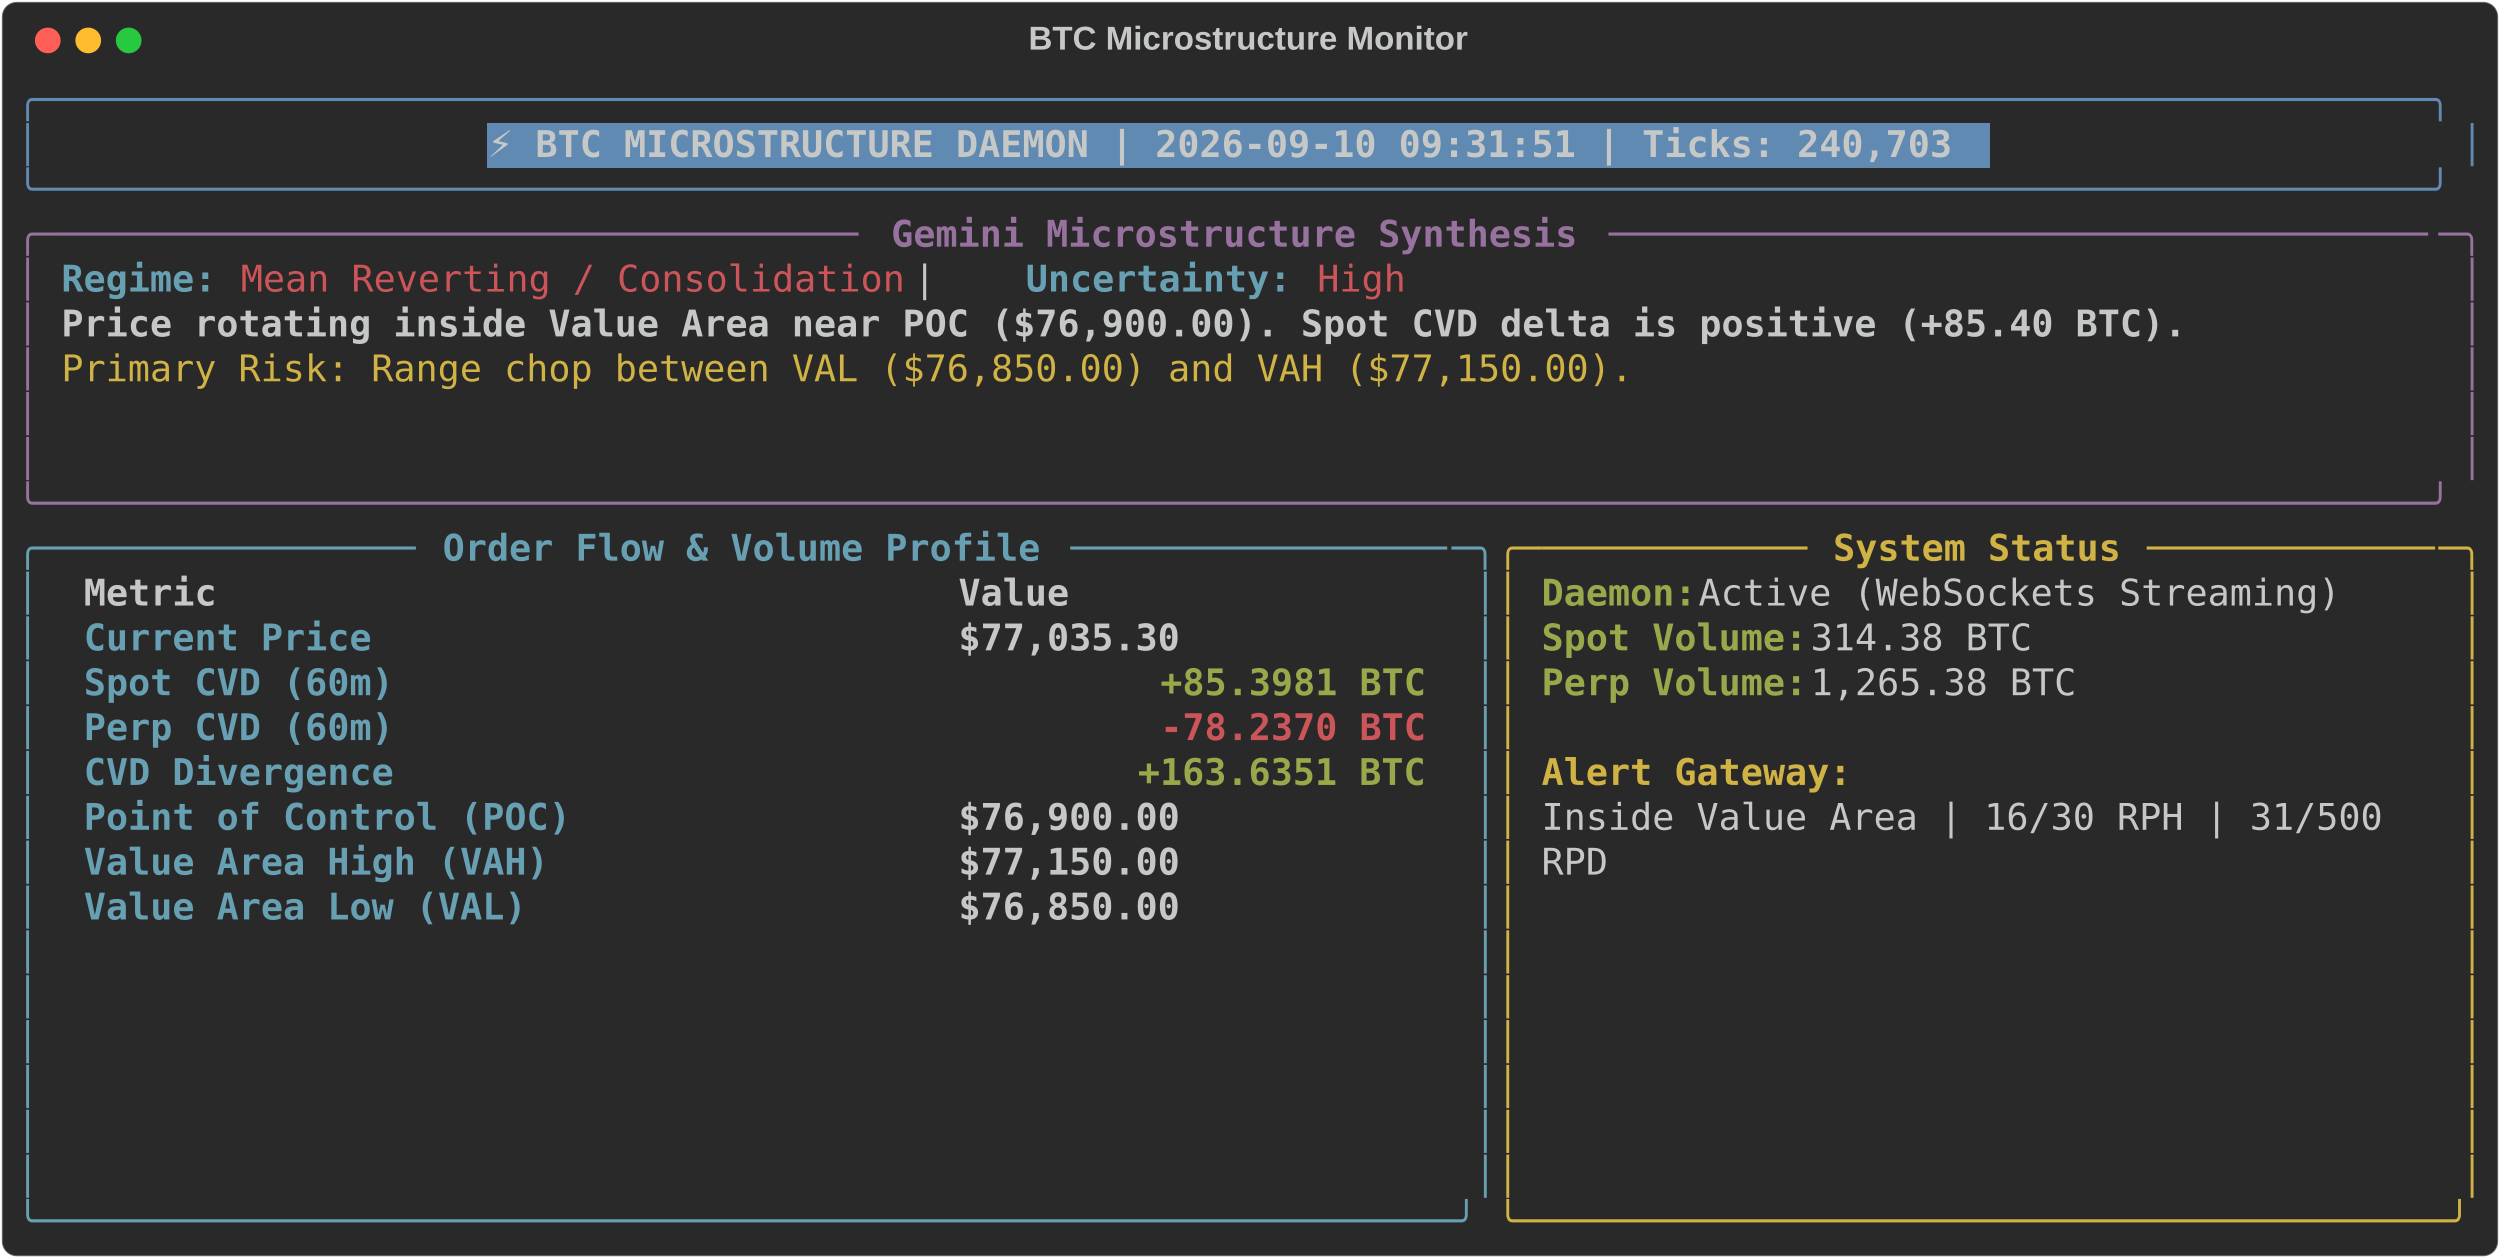
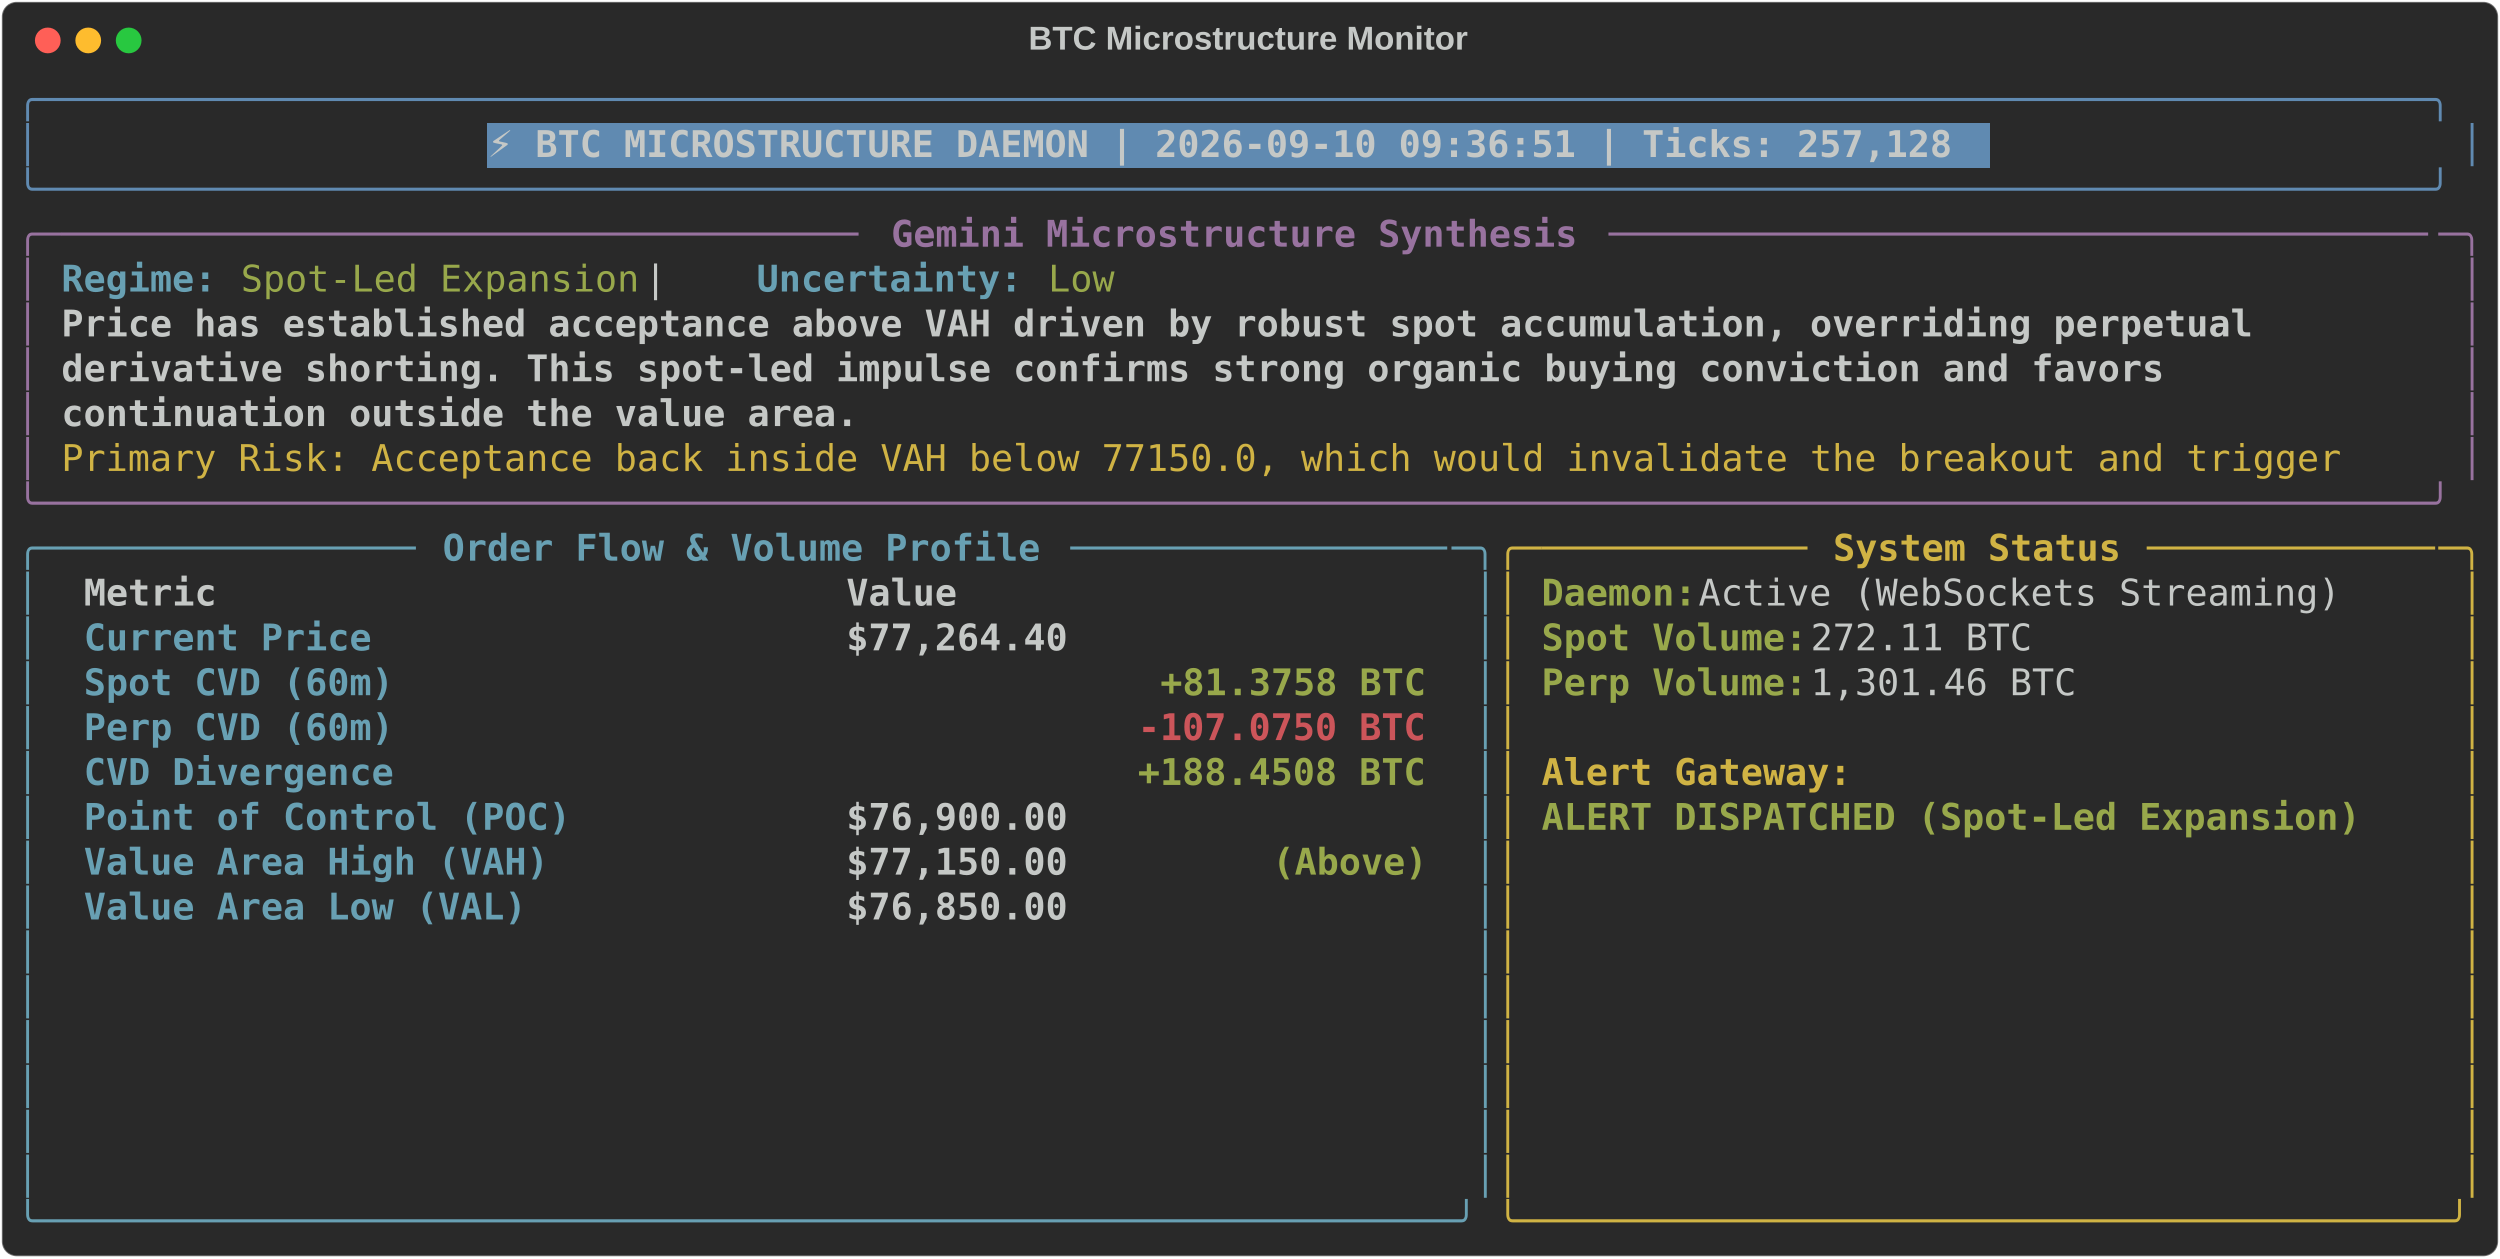
<svg xmlns="http://www.w3.org/2000/svg" class="rich-terminal" viewBox="0 0 1360 684.4">
  <style>

    @font-face {
        font-family: "Fira Code";
        src: local("FiraCode-Regular"),
                url("https://cdnjs.cloudflare.com/ajax/libs/firacode/6.2.0/woff2/FiraCode-Regular.woff2") format("woff2"),
                url("https://cdnjs.cloudflare.com/ajax/libs/firacode/6.2.0/woff/FiraCode-Regular.woff") format("woff");
        font-style: normal;
        font-weight: 400;
    }
    @font-face {
        font-family: "Fira Code";
        src: local("FiraCode-Bold"),
                url("https://cdnjs.cloudflare.com/ajax/libs/firacode/6.2.0/woff2/FiraCode-Bold.woff2") format("woff2"),
                url("https://cdnjs.cloudflare.com/ajax/libs/firacode/6.2.0/woff/FiraCode-Bold.woff") format("woff");
        font-style: bold;
        font-weight: 700;
    }

-     .terminal-2557367332-matrix {
+     .terminal-3812354200-matrix {
        font-family: Fira Code, monospace;
        font-size: 20px;
        line-height: 24.4px;
        font-variant-east-asian: full-width;
    }

-     .terminal-2557367332-title {
+     .terminal-3812354200-title {
        font-size: 18px;
        font-weight: bold;
        font-family: arial;
    }

-     .terminal-2557367332-r1 { fill: #608ab1 }
- .terminal-2557367332-r2 { fill: #c5c8c6 }
- .terminal-2557367332-r3 { fill: #c5c8c6;font-weight: bold }
- .terminal-2557367332-r4 { fill: #98729f }
- .terminal-2557367332-r5 { fill: #98729f;font-weight: bold }
- .terminal-2557367332-r6 { fill: #68a0b3;font-weight: bold }
- .terminal-2557367332-r7 { fill: #cc555a }
- .terminal-2557367332-r8 { fill: #d0b344 }
- .terminal-2557367332-r9 { fill: #68a0b3 }
- .terminal-2557367332-r10 { fill: #d0b344;font-weight: bold }
- .terminal-2557367332-r11 { fill: #98a84b;font-weight: bold }
- .terminal-2557367332-r12 { fill: #cc555a;font-weight: bold }
+     .terminal-3812354200-r1 { fill: #608ab1 }
+ .terminal-3812354200-r2 { fill: #c5c8c6 }
+ .terminal-3812354200-r3 { fill: #c5c8c6;font-weight: bold }
+ .terminal-3812354200-r4 { fill: #98729f }
+ .terminal-3812354200-r5 { fill: #98729f;font-weight: bold }
+ .terminal-3812354200-r6 { fill: #68a0b3;font-weight: bold }
+ .terminal-3812354200-r7 { fill: #98a84b }
+ .terminal-3812354200-r8 { fill: #d0b344 }
+ .terminal-3812354200-r9 { fill: #68a0b3 }
+ .terminal-3812354200-r10 { fill: #d0b344;font-weight: bold }
+ .terminal-3812354200-r11 { fill: #98a84b;font-weight: bold }
+ .terminal-3812354200-r12 { fill: #cc555a;font-weight: bold }
    </style>
  <defs>
-     <clipPath id="terminal-2557367332-clip-terminal">
+     <clipPath id="terminal-3812354200-clip-terminal">
      <rect x="0" y="0" width="1341.0" height="633.4" />
    </clipPath>
-     <clipPath id="terminal-2557367332-line-0">
+     <clipPath id="terminal-3812354200-line-0">
      <rect x="0" y="1.5" width="1342" height="24.65" />
    </clipPath>
-     <clipPath id="terminal-2557367332-line-1">
+     <clipPath id="terminal-3812354200-line-1">
      <rect x="0" y="25.9" width="1342" height="24.65" />
    </clipPath>
-     <clipPath id="terminal-2557367332-line-2">
+     <clipPath id="terminal-3812354200-line-2">
      <rect x="0" y="50.3" width="1342" height="24.65" />
    </clipPath>
-     <clipPath id="terminal-2557367332-line-3">
+     <clipPath id="terminal-3812354200-line-3">
      <rect x="0" y="74.7" width="1342" height="24.65" />
    </clipPath>
-     <clipPath id="terminal-2557367332-line-4">
+     <clipPath id="terminal-3812354200-line-4">
      <rect x="0" y="99.1" width="1342" height="24.65" />
    </clipPath>
-     <clipPath id="terminal-2557367332-line-5">
+     <clipPath id="terminal-3812354200-line-5">
      <rect x="0" y="123.5" width="1342" height="24.65" />
    </clipPath>
-     <clipPath id="terminal-2557367332-line-6">
+     <clipPath id="terminal-3812354200-line-6">
      <rect x="0" y="147.9" width="1342" height="24.65" />
    </clipPath>
-     <clipPath id="terminal-2557367332-line-7">
+     <clipPath id="terminal-3812354200-line-7">
      <rect x="0" y="172.3" width="1342" height="24.65" />
    </clipPath>
-     <clipPath id="terminal-2557367332-line-8">
+     <clipPath id="terminal-3812354200-line-8">
      <rect x="0" y="196.7" width="1342" height="24.65" />
    </clipPath>
-     <clipPath id="terminal-2557367332-line-9">
+     <clipPath id="terminal-3812354200-line-9">
      <rect x="0" y="221.1" width="1342" height="24.65" />
    </clipPath>
-     <clipPath id="terminal-2557367332-line-10">
+     <clipPath id="terminal-3812354200-line-10">
      <rect x="0" y="245.5" width="1342" height="24.65" />
    </clipPath>
-     <clipPath id="terminal-2557367332-line-11">
+     <clipPath id="terminal-3812354200-line-11">
      <rect x="0" y="269.9" width="1342" height="24.65" />
    </clipPath>
-     <clipPath id="terminal-2557367332-line-12">
+     <clipPath id="terminal-3812354200-line-12">
      <rect x="0" y="294.3" width="1342" height="24.65" />
    </clipPath>
-     <clipPath id="terminal-2557367332-line-13">
+     <clipPath id="terminal-3812354200-line-13">
      <rect x="0" y="318.7" width="1342" height="24.65" />
    </clipPath>
-     <clipPath id="terminal-2557367332-line-14">
+     <clipPath id="terminal-3812354200-line-14">
      <rect x="0" y="343.1" width="1342" height="24.65" />
    </clipPath>
-     <clipPath id="terminal-2557367332-line-15">
+     <clipPath id="terminal-3812354200-line-15">
      <rect x="0" y="367.5" width="1342" height="24.65" />
    </clipPath>
-     <clipPath id="terminal-2557367332-line-16">
+     <clipPath id="terminal-3812354200-line-16">
      <rect x="0" y="391.9" width="1342" height="24.65" />
    </clipPath>
-     <clipPath id="terminal-2557367332-line-17">
+     <clipPath id="terminal-3812354200-line-17">
      <rect x="0" y="416.3" width="1342" height="24.65" />
    </clipPath>
-     <clipPath id="terminal-2557367332-line-18">
+     <clipPath id="terminal-3812354200-line-18">
      <rect x="0" y="440.7" width="1342" height="24.65" />
    </clipPath>
-     <clipPath id="terminal-2557367332-line-19">
+     <clipPath id="terminal-3812354200-line-19">
      <rect x="0" y="465.1" width="1342" height="24.65" />
    </clipPath>
-     <clipPath id="terminal-2557367332-line-20">
+     <clipPath id="terminal-3812354200-line-20">
      <rect x="0" y="489.5" width="1342" height="24.65" />
    </clipPath>
-     <clipPath id="terminal-2557367332-line-21">
+     <clipPath id="terminal-3812354200-line-21">
      <rect x="0" y="513.9" width="1342" height="24.65" />
    </clipPath>
-     <clipPath id="terminal-2557367332-line-22">
+     <clipPath id="terminal-3812354200-line-22">
      <rect x="0" y="538.3" width="1342" height="24.65" />
    </clipPath>
-     <clipPath id="terminal-2557367332-line-23">
+     <clipPath id="terminal-3812354200-line-23">
      <rect x="0" y="562.7" width="1342" height="24.65" />
    </clipPath>
-     <clipPath id="terminal-2557367332-line-24">
+     <clipPath id="terminal-3812354200-line-24">
      <rect x="0" y="587.1" width="1342" height="24.65" />
    </clipPath>
  </defs>
  <rect fill="#292929" stroke="rgba(255,255,255,0.35)" stroke-width="1" x="1" y="1" width="1358" height="682.4" rx="8" />
-   <text class="terminal-2557367332-title" fill="#c5c8c6" text-anchor="middle" x="679" y="27">BTC Microstructure Monitor</text>
+   <text class="terminal-3812354200-title" fill="#c5c8c6" text-anchor="middle" x="679" y="27">BTC Microstructure Monitor</text>
  <g transform="translate(26,22)">
    <circle cx="0" cy="0" r="7" fill="#ff5f57" />
    <circle cx="22" cy="0" r="7" fill="#febc2e" />
    <circle cx="44" cy="0" r="7" fill="#28c840" />
  </g>
-   <g transform="translate(9, 41)" clip-path="url(#terminal-2557367332-clip-terminal)">
+   <g transform="translate(9, 41)" clip-path="url(#terminal-3812354200-clip-terminal)">
    <rect fill="#608ab1" x="256.2" y="25.9" width="817.4" height="24.65" shape-rendering="crispEdges" />
-     <g class="terminal-2557367332-matrix">
-       <text class="terminal-2557367332-r1" x="0" y="20" textLength="1342" clip-path="url(#terminal-2557367332-line-0)">╭────────────────────────────────────────────────────────────────────────────────────────────────────────────╮</text>
-       <text class="terminal-2557367332-r2" x="1342" y="20" textLength="12.2" clip-path="url(#terminal-2557367332-line-0)">
- </text>
-       <text class="terminal-2557367332-r1" x="0" y="44.4" textLength="12.2" clip-path="url(#terminal-2557367332-line-1)">│</text>
-       <text class="terminal-2557367332-r3" x="256.2" y="44.4" textLength="805.2" clip-path="url(#terminal-2557367332-line-1)">⚡ BTC MICROSTRUCTURE DAEMON | 2026-09-10 09:31:51 | Ticks: 240,703</text>
-       <text class="terminal-2557367332-r1" x="1329.8" y="44.4" textLength="12.2" clip-path="url(#terminal-2557367332-line-1)">│</text>
-       <text class="terminal-2557367332-r2" x="1342" y="44.4" textLength="12.2" clip-path="url(#terminal-2557367332-line-1)">
- </text>
-       <text class="terminal-2557367332-r1" x="0" y="68.8" textLength="1342" clip-path="url(#terminal-2557367332-line-2)">╰────────────────────────────────────────────────────────────────────────────────────────────────────────────╯</text>
-       <text class="terminal-2557367332-r2" x="1342" y="68.8" textLength="12.2" clip-path="url(#terminal-2557367332-line-2)">
- </text>
-       <text class="terminal-2557367332-r4" x="0" y="93.2" textLength="24.4" clip-path="url(#terminal-2557367332-line-3)">╭─</text>
-       <text class="terminal-2557367332-r4" x="24.4" y="93.2" textLength="439.2" clip-path="url(#terminal-2557367332-line-3)">────────────────────────────────────</text>
-       <text class="terminal-2557367332-r5" x="475.8" y="93.2" textLength="378.2" clip-path="url(#terminal-2557367332-line-3)">Gemini Microstructure Synthesis</text>
-       <text class="terminal-2557367332-r4" x="866.2" y="93.2" textLength="451.4" clip-path="url(#terminal-2557367332-line-3)">─────────────────────────────────────</text>
-       <text class="terminal-2557367332-r4" x="1317.6" y="93.2" textLength="24.4" clip-path="url(#terminal-2557367332-line-3)">─╮</text>
-       <text class="terminal-2557367332-r2" x="1342" y="93.2" textLength="12.2" clip-path="url(#terminal-2557367332-line-3)">
- </text>
-       <text class="terminal-2557367332-r4" x="0" y="117.6" textLength="12.2" clip-path="url(#terminal-2557367332-line-4)">│</text>
-       <text class="terminal-2557367332-r6" x="24.4" y="117.6" textLength="85.4" clip-path="url(#terminal-2557367332-line-4)">Regime:</text>
-       <text class="terminal-2557367332-r7" x="122" y="117.6" textLength="366" clip-path="url(#terminal-2557367332-line-4)">Mean Reverting / Consolidation</text>
-       <text class="terminal-2557367332-r2" x="488" y="117.6" textLength="61" clip-path="url(#terminal-2557367332-line-4)">  |  </text>
-       <text class="terminal-2557367332-r6" x="549" y="117.6" textLength="146.4" clip-path="url(#terminal-2557367332-line-4)">Uncertainty:</text>
-       <text class="terminal-2557367332-r7" x="707.6" y="117.6" textLength="48.8" clip-path="url(#terminal-2557367332-line-4)">High</text>
-       <text class="terminal-2557367332-r4" x="1329.8" y="117.6" textLength="12.2" clip-path="url(#terminal-2557367332-line-4)">│</text>
-       <text class="terminal-2557367332-r2" x="1342" y="117.6" textLength="12.2" clip-path="url(#terminal-2557367332-line-4)">
- </text>
-       <text class="terminal-2557367332-r4" x="0" y="142" textLength="12.2" clip-path="url(#terminal-2557367332-line-5)">│</text>
-       <text class="terminal-2557367332-r3" x="24.4" y="142" textLength="1171.2" clip-path="url(#terminal-2557367332-line-5)">Price rotating inside Value Area near POC ($76,900.00). Spot CVD delta is positive (+85.40 BTC).</text>
-       <text class="terminal-2557367332-r4" x="1329.8" y="142" textLength="12.2" clip-path="url(#terminal-2557367332-line-5)">│</text>
-       <text class="terminal-2557367332-r2" x="1342" y="142" textLength="12.2" clip-path="url(#terminal-2557367332-line-5)">
- </text>
-       <text class="terminal-2557367332-r4" x="0" y="166.4" textLength="12.2" clip-path="url(#terminal-2557367332-line-6)">│</text>
-       <text class="terminal-2557367332-r8" x="24.4" y="166.4" textLength="866.2" clip-path="url(#terminal-2557367332-line-6)">Primary Risk: Range chop between VAL ($76,850.00) and VAH ($77,150.00).</text>
-       <text class="terminal-2557367332-r4" x="1329.8" y="166.4" textLength="12.2" clip-path="url(#terminal-2557367332-line-6)">│</text>
-       <text class="terminal-2557367332-r2" x="1342" y="166.4" textLength="12.2" clip-path="url(#terminal-2557367332-line-6)">
- </text>
-       <text class="terminal-2557367332-r4" x="0" y="190.8" textLength="12.2" clip-path="url(#terminal-2557367332-line-7)">│</text>
-       <text class="terminal-2557367332-r4" x="1329.8" y="190.8" textLength="12.2" clip-path="url(#terminal-2557367332-line-7)">│</text>
-       <text class="terminal-2557367332-r2" x="1342" y="190.8" textLength="12.2" clip-path="url(#terminal-2557367332-line-7)">
- </text>
-       <text class="terminal-2557367332-r4" x="0" y="215.2" textLength="12.2" clip-path="url(#terminal-2557367332-line-8)">│</text>
-       <text class="terminal-2557367332-r4" x="1329.8" y="215.2" textLength="12.2" clip-path="url(#terminal-2557367332-line-8)">│</text>
-       <text class="terminal-2557367332-r2" x="1342" y="215.2" textLength="12.2" clip-path="url(#terminal-2557367332-line-8)">
- </text>
-       <text class="terminal-2557367332-r4" x="0" y="239.6" textLength="1342" clip-path="url(#terminal-2557367332-line-9)">╰────────────────────────────────────────────────────────────────────────────────────────────────────────────╯</text>
-       <text class="terminal-2557367332-r2" x="1342" y="239.6" textLength="12.2" clip-path="url(#terminal-2557367332-line-9)">
- </text>
-       <text class="terminal-2557367332-r9" x="0" y="264" textLength="24.4" clip-path="url(#terminal-2557367332-line-10)">╭─</text>
-       <text class="terminal-2557367332-r9" x="24.4" y="264" textLength="195.2" clip-path="url(#terminal-2557367332-line-10)">────────────────</text>
-       <text class="terminal-2557367332-r6" x="231.8" y="264" textLength="329.4" clip-path="url(#terminal-2557367332-line-10)">Order Flow &amp; Volume Profile</text>
-       <text class="terminal-2557367332-r9" x="573.4" y="264" textLength="207.4" clip-path="url(#terminal-2557367332-line-10)">─────────────────</text>
-       <text class="terminal-2557367332-r9" x="780.8" y="264" textLength="24.4" clip-path="url(#terminal-2557367332-line-10)">─╮</text>
-       <text class="terminal-2557367332-r8" x="805.2" y="264" textLength="24.4" clip-path="url(#terminal-2557367332-line-10)">╭─</text>
-       <text class="terminal-2557367332-r8" x="829.6" y="264" textLength="146.4" clip-path="url(#terminal-2557367332-line-10)">────────────</text>
-       <text class="terminal-2557367332-r10" x="988.2" y="264" textLength="158.6" clip-path="url(#terminal-2557367332-line-10)">System Status</text>
-       <text class="terminal-2557367332-r8" x="1159" y="264" textLength="158.6" clip-path="url(#terminal-2557367332-line-10)">─────────────</text>
-       <text class="terminal-2557367332-r8" x="1317.6" y="264" textLength="24.4" clip-path="url(#terminal-2557367332-line-10)">─╮</text>
-       <text class="terminal-2557367332-r2" x="1342" y="264" textLength="12.2" clip-path="url(#terminal-2557367332-line-10)">
- </text>
-       <text class="terminal-2557367332-r9" x="0" y="288.4" textLength="12.2" clip-path="url(#terminal-2557367332-line-11)">│</text>
-       <text class="terminal-2557367332-r3" x="36.6" y="288.4" textLength="451.4" clip-path="url(#terminal-2557367332-line-11)">Metric                               </text>
-       <text class="terminal-2557367332-r3" x="512.4" y="288.4" textLength="256.2" clip-path="url(#terminal-2557367332-line-11)">                Value</text>
-       <text class="terminal-2557367332-r9" x="793" y="288.4" textLength="12.2" clip-path="url(#terminal-2557367332-line-11)">│</text>
-       <text class="terminal-2557367332-r8" x="805.2" y="288.4" textLength="12.2" clip-path="url(#terminal-2557367332-line-11)">│</text>
-       <text class="terminal-2557367332-r11" x="829.6" y="288.4" textLength="85.4" clip-path="url(#terminal-2557367332-line-11)">Daemon:</text>
-       <text class="terminal-2557367332-r2" x="915" y="288.4" textLength="366" clip-path="url(#terminal-2557367332-line-11)"> Active (WebSockets Streaming)</text>
-       <text class="terminal-2557367332-r8" x="1329.8" y="288.4" textLength="12.2" clip-path="url(#terminal-2557367332-line-11)">│</text>
-       <text class="terminal-2557367332-r2" x="1342" y="288.4" textLength="12.2" clip-path="url(#terminal-2557367332-line-11)">
- </text>
-       <text class="terminal-2557367332-r9" x="0" y="312.8" textLength="12.2" clip-path="url(#terminal-2557367332-line-12)">│</text>
-       <text class="terminal-2557367332-r6" x="36.6" y="312.8" textLength="451.4" clip-path="url(#terminal-2557367332-line-12)">Current Price                        </text>
-       <text class="terminal-2557367332-r3" x="512.4" y="312.8" textLength="256.2" clip-path="url(#terminal-2557367332-line-12)">           $77,035.30</text>
-       <text class="terminal-2557367332-r9" x="793" y="312.8" textLength="12.2" clip-path="url(#terminal-2557367332-line-12)">│</text>
-       <text class="terminal-2557367332-r8" x="805.2" y="312.8" textLength="12.2" clip-path="url(#terminal-2557367332-line-12)">│</text>
-       <text class="terminal-2557367332-r11" x="829.6" y="312.8" textLength="146.4" clip-path="url(#terminal-2557367332-line-12)">Spot Volume:</text>
-       <text class="terminal-2557367332-r2" x="976" y="312.8" textLength="134.2" clip-path="url(#terminal-2557367332-line-12)"> 314.38 BTC</text>
-       <text class="terminal-2557367332-r8" x="1329.8" y="312.8" textLength="12.2" clip-path="url(#terminal-2557367332-line-12)">│</text>
-       <text class="terminal-2557367332-r2" x="1342" y="312.8" textLength="12.2" clip-path="url(#terminal-2557367332-line-12)">
- </text>
-       <text class="terminal-2557367332-r9" x="0" y="337.2" textLength="12.2" clip-path="url(#terminal-2557367332-line-13)">│</text>
-       <text class="terminal-2557367332-r6" x="36.6" y="337.2" textLength="451.4" clip-path="url(#terminal-2557367332-line-13)">Spot CVD (60m)                       </text>
-       <text class="terminal-2557367332-r11" x="622.2" y="337.2" textLength="146.4" clip-path="url(#terminal-2557367332-line-13)">+85.3981 BTC</text>
-       <text class="terminal-2557367332-r9" x="793" y="337.2" textLength="12.2" clip-path="url(#terminal-2557367332-line-13)">│</text>
-       <text class="terminal-2557367332-r8" x="805.2" y="337.2" textLength="12.2" clip-path="url(#terminal-2557367332-line-13)">│</text>
-       <text class="terminal-2557367332-r11" x="829.6" y="337.2" textLength="146.4" clip-path="url(#terminal-2557367332-line-13)">Perp Volume:</text>
-       <text class="terminal-2557367332-r2" x="976" y="337.2" textLength="158.6" clip-path="url(#terminal-2557367332-line-13)"> 1,265.38 BTC</text>
-       <text class="terminal-2557367332-r8" x="1329.8" y="337.2" textLength="12.2" clip-path="url(#terminal-2557367332-line-13)">│</text>
-       <text class="terminal-2557367332-r2" x="1342" y="337.2" textLength="12.2" clip-path="url(#terminal-2557367332-line-13)">
- </text>
-       <text class="terminal-2557367332-r9" x="0" y="361.6" textLength="12.2" clip-path="url(#terminal-2557367332-line-14)">│</text>
-       <text class="terminal-2557367332-r6" x="36.6" y="361.6" textLength="451.4" clip-path="url(#terminal-2557367332-line-14)">Perp CVD (60m)                       </text>
-       <text class="terminal-2557367332-r12" x="622.2" y="361.6" textLength="146.4" clip-path="url(#terminal-2557367332-line-14)">-78.2370 BTC</text>
-       <text class="terminal-2557367332-r9" x="793" y="361.6" textLength="12.2" clip-path="url(#terminal-2557367332-line-14)">│</text>
-       <text class="terminal-2557367332-r8" x="805.2" y="361.6" textLength="12.2" clip-path="url(#terminal-2557367332-line-14)">│</text>
-       <text class="terminal-2557367332-r8" x="1329.8" y="361.6" textLength="12.2" clip-path="url(#terminal-2557367332-line-14)">│</text>
-       <text class="terminal-2557367332-r2" x="1342" y="361.6" textLength="12.2" clip-path="url(#terminal-2557367332-line-14)">
- </text>
-       <text class="terminal-2557367332-r9" x="0" y="386" textLength="12.2" clip-path="url(#terminal-2557367332-line-15)">│</text>
-       <text class="terminal-2557367332-r6" x="36.6" y="386" textLength="451.4" clip-path="url(#terminal-2557367332-line-15)">CVD Divergence                       </text>
-       <text class="terminal-2557367332-r11" x="610" y="386" textLength="158.6" clip-path="url(#terminal-2557367332-line-15)">+163.6351 BTC</text>
-       <text class="terminal-2557367332-r9" x="793" y="386" textLength="12.2" clip-path="url(#terminal-2557367332-line-15)">│</text>
-       <text class="terminal-2557367332-r8" x="805.2" y="386" textLength="12.2" clip-path="url(#terminal-2557367332-line-15)">│</text>
-       <text class="terminal-2557367332-r10" x="829.6" y="386" textLength="170.8" clip-path="url(#terminal-2557367332-line-15)">Alert Gateway:</text>
-       <text class="terminal-2557367332-r8" x="1329.8" y="386" textLength="12.2" clip-path="url(#terminal-2557367332-line-15)">│</text>
-       <text class="terminal-2557367332-r2" x="1342" y="386" textLength="12.2" clip-path="url(#terminal-2557367332-line-15)">
- </text>
-       <text class="terminal-2557367332-r9" x="0" y="410.4" textLength="12.2" clip-path="url(#terminal-2557367332-line-16)">│</text>
-       <text class="terminal-2557367332-r6" x="36.6" y="410.4" textLength="451.4" clip-path="url(#terminal-2557367332-line-16)">Point of Control (POC)               </text>
-       <text class="terminal-2557367332-r3" x="512.4" y="410.4" textLength="256.2" clip-path="url(#terminal-2557367332-line-16)">           $76,900.00</text>
-       <text class="terminal-2557367332-r9" x="793" y="410.4" textLength="12.2" clip-path="url(#terminal-2557367332-line-16)">│</text>
-       <text class="terminal-2557367332-r8" x="805.2" y="410.4" textLength="12.2" clip-path="url(#terminal-2557367332-line-16)">│</text>
-       <text class="terminal-2557367332-r2" x="829.6" y="410.4" textLength="475.8" clip-path="url(#terminal-2557367332-line-16)">Inside Value Area | 16/30 RPH | 31/500 </text>
-       <text class="terminal-2557367332-r8" x="1329.8" y="410.4" textLength="12.2" clip-path="url(#terminal-2557367332-line-16)">│</text>
-       <text class="terminal-2557367332-r2" x="1342" y="410.4" textLength="12.2" clip-path="url(#terminal-2557367332-line-16)">
- </text>
-       <text class="terminal-2557367332-r9" x="0" y="434.8" textLength="12.2" clip-path="url(#terminal-2557367332-line-17)">│</text>
-       <text class="terminal-2557367332-r6" x="36.6" y="434.8" textLength="451.4" clip-path="url(#terminal-2557367332-line-17)">Value Area High (VAH)                </text>
-       <text class="terminal-2557367332-r3" x="512.4" y="434.8" textLength="256.2" clip-path="url(#terminal-2557367332-line-17)">           $77,150.00</text>
-       <text class="terminal-2557367332-r9" x="793" y="434.8" textLength="12.2" clip-path="url(#terminal-2557367332-line-17)">│</text>
-       <text class="terminal-2557367332-r8" x="805.2" y="434.8" textLength="12.2" clip-path="url(#terminal-2557367332-line-17)">│</text>
-       <text class="terminal-2557367332-r2" x="829.6" y="434.8" textLength="36.6" clip-path="url(#terminal-2557367332-line-17)">RPD</text>
-       <text class="terminal-2557367332-r8" x="1329.8" y="434.8" textLength="12.2" clip-path="url(#terminal-2557367332-line-17)">│</text>
-       <text class="terminal-2557367332-r2" x="1342" y="434.8" textLength="12.2" clip-path="url(#terminal-2557367332-line-17)">
- </text>
-       <text class="terminal-2557367332-r9" x="0" y="459.2" textLength="12.2" clip-path="url(#terminal-2557367332-line-18)">│</text>
-       <text class="terminal-2557367332-r6" x="36.6" y="459.2" textLength="451.4" clip-path="url(#terminal-2557367332-line-18)">Value Area Low (VAL)                 </text>
-       <text class="terminal-2557367332-r3" x="512.4" y="459.2" textLength="256.2" clip-path="url(#terminal-2557367332-line-18)">           $76,850.00</text>
-       <text class="terminal-2557367332-r9" x="793" y="459.2" textLength="12.2" clip-path="url(#terminal-2557367332-line-18)">│</text>
-       <text class="terminal-2557367332-r8" x="805.2" y="459.2" textLength="12.2" clip-path="url(#terminal-2557367332-line-18)">│</text>
-       <text class="terminal-2557367332-r8" x="1329.8" y="459.2" textLength="12.2" clip-path="url(#terminal-2557367332-line-18)">│</text>
-       <text class="terminal-2557367332-r2" x="1342" y="459.2" textLength="12.2" clip-path="url(#terminal-2557367332-line-18)">
- </text>
-       <text class="terminal-2557367332-r9" x="0" y="483.6" textLength="12.2" clip-path="url(#terminal-2557367332-line-19)">│</text>
-       <text class="terminal-2557367332-r9" x="793" y="483.6" textLength="12.2" clip-path="url(#terminal-2557367332-line-19)">│</text>
-       <text class="terminal-2557367332-r8" x="805.2" y="483.6" textLength="12.2" clip-path="url(#terminal-2557367332-line-19)">│</text>
-       <text class="terminal-2557367332-r8" x="1329.8" y="483.6" textLength="12.2" clip-path="url(#terminal-2557367332-line-19)">│</text>
-       <text class="terminal-2557367332-r2" x="1342" y="483.6" textLength="12.2" clip-path="url(#terminal-2557367332-line-19)">
- </text>
-       <text class="terminal-2557367332-r9" x="0" y="508" textLength="12.2" clip-path="url(#terminal-2557367332-line-20)">│</text>
-       <text class="terminal-2557367332-r9" x="793" y="508" textLength="12.2" clip-path="url(#terminal-2557367332-line-20)">│</text>
-       <text class="terminal-2557367332-r8" x="805.2" y="508" textLength="12.2" clip-path="url(#terminal-2557367332-line-20)">│</text>
-       <text class="terminal-2557367332-r8" x="1329.8" y="508" textLength="12.2" clip-path="url(#terminal-2557367332-line-20)">│</text>
-       <text class="terminal-2557367332-r2" x="1342" y="508" textLength="12.2" clip-path="url(#terminal-2557367332-line-20)">
- </text>
-       <text class="terminal-2557367332-r9" x="0" y="532.4" textLength="12.2" clip-path="url(#terminal-2557367332-line-21)">│</text>
-       <text class="terminal-2557367332-r9" x="793" y="532.4" textLength="12.2" clip-path="url(#terminal-2557367332-line-21)">│</text>
-       <text class="terminal-2557367332-r8" x="805.2" y="532.4" textLength="12.2" clip-path="url(#terminal-2557367332-line-21)">│</text>
-       <text class="terminal-2557367332-r8" x="1329.8" y="532.4" textLength="12.2" clip-path="url(#terminal-2557367332-line-21)">│</text>
-       <text class="terminal-2557367332-r2" x="1342" y="532.4" textLength="12.2" clip-path="url(#terminal-2557367332-line-21)">
- </text>
-       <text class="terminal-2557367332-r9" x="0" y="556.8" textLength="12.2" clip-path="url(#terminal-2557367332-line-22)">│</text>
-       <text class="terminal-2557367332-r9" x="793" y="556.8" textLength="12.2" clip-path="url(#terminal-2557367332-line-22)">│</text>
-       <text class="terminal-2557367332-r8" x="805.2" y="556.8" textLength="12.2" clip-path="url(#terminal-2557367332-line-22)">│</text>
-       <text class="terminal-2557367332-r8" x="1329.8" y="556.8" textLength="12.2" clip-path="url(#terminal-2557367332-line-22)">│</text>
-       <text class="terminal-2557367332-r2" x="1342" y="556.8" textLength="12.2" clip-path="url(#terminal-2557367332-line-22)">
- </text>
-       <text class="terminal-2557367332-r9" x="0" y="581.2" textLength="12.2" clip-path="url(#terminal-2557367332-line-23)">│</text>
-       <text class="terminal-2557367332-r9" x="793" y="581.2" textLength="12.2" clip-path="url(#terminal-2557367332-line-23)">│</text>
-       <text class="terminal-2557367332-r8" x="805.2" y="581.2" textLength="12.2" clip-path="url(#terminal-2557367332-line-23)">│</text>
-       <text class="terminal-2557367332-r8" x="1329.8" y="581.2" textLength="12.2" clip-path="url(#terminal-2557367332-line-23)">│</text>
-       <text class="terminal-2557367332-r2" x="1342" y="581.2" textLength="12.2" clip-path="url(#terminal-2557367332-line-23)">
- </text>
-       <text class="terminal-2557367332-r9" x="0" y="605.6" textLength="12.2" clip-path="url(#terminal-2557367332-line-24)">│</text>
-       <text class="terminal-2557367332-r9" x="793" y="605.6" textLength="12.2" clip-path="url(#terminal-2557367332-line-24)">│</text>
-       <text class="terminal-2557367332-r8" x="805.2" y="605.6" textLength="12.2" clip-path="url(#terminal-2557367332-line-24)">│</text>
-       <text class="terminal-2557367332-r8" x="1329.8" y="605.6" textLength="12.2" clip-path="url(#terminal-2557367332-line-24)">│</text>
-       <text class="terminal-2557367332-r2" x="1342" y="605.6" textLength="12.2" clip-path="url(#terminal-2557367332-line-24)">
- </text>
-       <text class="terminal-2557367332-r9" x="0" y="630" textLength="805.2" clip-path="url(#terminal-2557367332-line-25)">╰────────────────────────────────────────────────────────────────╯</text>
-       <text class="terminal-2557367332-r8" x="805.2" y="630" textLength="536.8" clip-path="url(#terminal-2557367332-line-25)">╰──────────────────────────────────────────╯</text>
-       <text class="terminal-2557367332-r2" x="1342" y="630" textLength="12.2" clip-path="url(#terminal-2557367332-line-25)">
+     <g class="terminal-3812354200-matrix">
+       <text class="terminal-3812354200-r1" x="0" y="20" textLength="1342" clip-path="url(#terminal-3812354200-line-0)">╭────────────────────────────────────────────────────────────────────────────────────────────────────────────╮</text>
+       <text class="terminal-3812354200-r2" x="1342" y="20" textLength="12.2" clip-path="url(#terminal-3812354200-line-0)">
+ </text>
+       <text class="terminal-3812354200-r1" x="0" y="44.4" textLength="12.2" clip-path="url(#terminal-3812354200-line-1)">│</text>
+       <text class="terminal-3812354200-r3" x="256.2" y="44.4" textLength="805.2" clip-path="url(#terminal-3812354200-line-1)">⚡ BTC MICROSTRUCTURE DAEMON | 2026-09-10 09:36:51 | Ticks: 257,128</text>
+       <text class="terminal-3812354200-r1" x="1329.8" y="44.4" textLength="12.2" clip-path="url(#terminal-3812354200-line-1)">│</text>
+       <text class="terminal-3812354200-r2" x="1342" y="44.4" textLength="12.2" clip-path="url(#terminal-3812354200-line-1)">
+ </text>
+       <text class="terminal-3812354200-r1" x="0" y="68.8" textLength="1342" clip-path="url(#terminal-3812354200-line-2)">╰────────────────────────────────────────────────────────────────────────────────────────────────────────────╯</text>
+       <text class="terminal-3812354200-r2" x="1342" y="68.8" textLength="12.2" clip-path="url(#terminal-3812354200-line-2)">
+ </text>
+       <text class="terminal-3812354200-r4" x="0" y="93.2" textLength="24.4" clip-path="url(#terminal-3812354200-line-3)">╭─</text>
+       <text class="terminal-3812354200-r4" x="24.4" y="93.2" textLength="439.2" clip-path="url(#terminal-3812354200-line-3)">────────────────────────────────────</text>
+       <text class="terminal-3812354200-r5" x="475.8" y="93.2" textLength="378.2" clip-path="url(#terminal-3812354200-line-3)">Gemini Microstructure Synthesis</text>
+       <text class="terminal-3812354200-r4" x="866.2" y="93.2" textLength="451.4" clip-path="url(#terminal-3812354200-line-3)">─────────────────────────────────────</text>
+       <text class="terminal-3812354200-r4" x="1317.6" y="93.2" textLength="24.4" clip-path="url(#terminal-3812354200-line-3)">─╮</text>
+       <text class="terminal-3812354200-r2" x="1342" y="93.2" textLength="12.2" clip-path="url(#terminal-3812354200-line-3)">
+ </text>
+       <text class="terminal-3812354200-r4" x="0" y="117.6" textLength="12.2" clip-path="url(#terminal-3812354200-line-4)">│</text>
+       <text class="terminal-3812354200-r6" x="24.4" y="117.6" textLength="85.4" clip-path="url(#terminal-3812354200-line-4)">Regime:</text>
+       <text class="terminal-3812354200-r7" x="122" y="117.6" textLength="219.6" clip-path="url(#terminal-3812354200-line-4)">Spot-Led Expansion</text>
+       <text class="terminal-3812354200-r2" x="341.6" y="117.6" textLength="61" clip-path="url(#terminal-3812354200-line-4)">  |  </text>
+       <text class="terminal-3812354200-r6" x="402.6" y="117.6" textLength="146.4" clip-path="url(#terminal-3812354200-line-4)">Uncertainty:</text>
+       <text class="terminal-3812354200-r7" x="561.2" y="117.6" textLength="36.6" clip-path="url(#terminal-3812354200-line-4)">Low</text>
+       <text class="terminal-3812354200-r4" x="1329.8" y="117.6" textLength="12.2" clip-path="url(#terminal-3812354200-line-4)">│</text>
+       <text class="terminal-3812354200-r2" x="1342" y="117.6" textLength="12.2" clip-path="url(#terminal-3812354200-line-4)">
+ </text>
+       <text class="terminal-3812354200-r4" x="0" y="142" textLength="12.2" clip-path="url(#terminal-3812354200-line-5)">│</text>
+       <text class="terminal-3812354200-r3" x="24.4" y="142" textLength="1220" clip-path="url(#terminal-3812354200-line-5)">Price has established acceptance above VAH driven by robust spot accumulation, overriding perpetual </text>
+       <text class="terminal-3812354200-r4" x="1329.8" y="142" textLength="12.2" clip-path="url(#terminal-3812354200-line-5)">│</text>
+       <text class="terminal-3812354200-r2" x="1342" y="142" textLength="12.2" clip-path="url(#terminal-3812354200-line-5)">
+ </text>
+       <text class="terminal-3812354200-r4" x="0" y="166.4" textLength="12.2" clip-path="url(#terminal-3812354200-line-6)">│</text>
+       <text class="terminal-3812354200-r3" x="24.4" y="166.4" textLength="1171.2" clip-path="url(#terminal-3812354200-line-6)">derivative shorting. This spot-led impulse confirms strong organic buying conviction and favors </text>
+       <text class="terminal-3812354200-r4" x="1329.8" y="166.4" textLength="12.2" clip-path="url(#terminal-3812354200-line-6)">│</text>
+       <text class="terminal-3812354200-r2" x="1342" y="166.4" textLength="12.2" clip-path="url(#terminal-3812354200-line-6)">
+ </text>
+       <text class="terminal-3812354200-r4" x="0" y="190.8" textLength="12.2" clip-path="url(#terminal-3812354200-line-7)">│</text>
+       <text class="terminal-3812354200-r3" x="24.4" y="190.8" textLength="439.2" clip-path="url(#terminal-3812354200-line-7)">continuation outside the value area.</text>
+       <text class="terminal-3812354200-r4" x="1329.8" y="190.8" textLength="12.2" clip-path="url(#terminal-3812354200-line-7)">│</text>
+       <text class="terminal-3812354200-r2" x="1342" y="190.8" textLength="12.2" clip-path="url(#terminal-3812354200-line-7)">
+ </text>
+       <text class="terminal-3812354200-r4" x="0" y="215.2" textLength="12.2" clip-path="url(#terminal-3812354200-line-8)">│</text>
+       <text class="terminal-3812354200-r8" x="24.4" y="215.2" textLength="1268.8" clip-path="url(#terminal-3812354200-line-8)">Primary Risk: Acceptance back inside VAH below 77150.0, which would invalidate the breakout and trigger </text>
+       <text class="terminal-3812354200-r4" x="1329.8" y="215.2" textLength="12.2" clip-path="url(#terminal-3812354200-line-8)">│</text>
+       <text class="terminal-3812354200-r2" x="1342" y="215.2" textLength="12.2" clip-path="url(#terminal-3812354200-line-8)">
+ </text>
+       <text class="terminal-3812354200-r4" x="0" y="239.6" textLength="1342" clip-path="url(#terminal-3812354200-line-9)">╰────────────────────────────────────────────────────────────────────────────────────────────────────────────╯</text>
+       <text class="terminal-3812354200-r2" x="1342" y="239.6" textLength="12.2" clip-path="url(#terminal-3812354200-line-9)">
+ </text>
+       <text class="terminal-3812354200-r9" x="0" y="264" textLength="24.4" clip-path="url(#terminal-3812354200-line-10)">╭─</text>
+       <text class="terminal-3812354200-r9" x="24.4" y="264" textLength="195.2" clip-path="url(#terminal-3812354200-line-10)">────────────────</text>
+       <text class="terminal-3812354200-r6" x="231.8" y="264" textLength="329.4" clip-path="url(#terminal-3812354200-line-10)">Order Flow &amp; Volume Profile</text>
+       <text class="terminal-3812354200-r9" x="573.4" y="264" textLength="207.4" clip-path="url(#terminal-3812354200-line-10)">─────────────────</text>
+       <text class="terminal-3812354200-r9" x="780.8" y="264" textLength="24.4" clip-path="url(#terminal-3812354200-line-10)">─╮</text>
+       <text class="terminal-3812354200-r8" x="805.2" y="264" textLength="24.4" clip-path="url(#terminal-3812354200-line-10)">╭─</text>
+       <text class="terminal-3812354200-r8" x="829.6" y="264" textLength="146.4" clip-path="url(#terminal-3812354200-line-10)">────────────</text>
+       <text class="terminal-3812354200-r10" x="988.2" y="264" textLength="158.6" clip-path="url(#terminal-3812354200-line-10)">System Status</text>
+       <text class="terminal-3812354200-r8" x="1159" y="264" textLength="158.6" clip-path="url(#terminal-3812354200-line-10)">─────────────</text>
+       <text class="terminal-3812354200-r8" x="1317.6" y="264" textLength="24.4" clip-path="url(#terminal-3812354200-line-10)">─╮</text>
+       <text class="terminal-3812354200-r2" x="1342" y="264" textLength="12.2" clip-path="url(#terminal-3812354200-line-10)">
+ </text>
+       <text class="terminal-3812354200-r9" x="0" y="288.4" textLength="12.2" clip-path="url(#terminal-3812354200-line-11)">│</text>
+       <text class="terminal-3812354200-r3" x="36.6" y="288.4" textLength="390.4" clip-path="url(#terminal-3812354200-line-11)">Metric                          </text>
+       <text class="terminal-3812354200-r3" x="451.4" y="288.4" textLength="317.2" clip-path="url(#terminal-3812354200-line-11)">                     Value</text>
+       <text class="terminal-3812354200-r9" x="793" y="288.4" textLength="12.2" clip-path="url(#terminal-3812354200-line-11)">│</text>
+       <text class="terminal-3812354200-r8" x="805.2" y="288.4" textLength="12.2" clip-path="url(#terminal-3812354200-line-11)">│</text>
+       <text class="terminal-3812354200-r11" x="829.6" y="288.4" textLength="85.4" clip-path="url(#terminal-3812354200-line-11)">Daemon:</text>
+       <text class="terminal-3812354200-r2" x="915" y="288.4" textLength="366" clip-path="url(#terminal-3812354200-line-11)"> Active (WebSockets Streaming)</text>
+       <text class="terminal-3812354200-r8" x="1329.8" y="288.4" textLength="12.2" clip-path="url(#terminal-3812354200-line-11)">│</text>
+       <text class="terminal-3812354200-r2" x="1342" y="288.4" textLength="12.2" clip-path="url(#terminal-3812354200-line-11)">
+ </text>
+       <text class="terminal-3812354200-r9" x="0" y="312.8" textLength="12.2" clip-path="url(#terminal-3812354200-line-12)">│</text>
+       <text class="terminal-3812354200-r6" x="36.6" y="312.8" textLength="390.4" clip-path="url(#terminal-3812354200-line-12)">Current Price                   </text>
+       <text class="terminal-3812354200-r3" x="451.4" y="312.8" textLength="317.2" clip-path="url(#terminal-3812354200-line-12)">                $77,264.40</text>
+       <text class="terminal-3812354200-r9" x="793" y="312.8" textLength="12.2" clip-path="url(#terminal-3812354200-line-12)">│</text>
+       <text class="terminal-3812354200-r8" x="805.2" y="312.8" textLength="12.2" clip-path="url(#terminal-3812354200-line-12)">│</text>
+       <text class="terminal-3812354200-r11" x="829.6" y="312.8" textLength="146.4" clip-path="url(#terminal-3812354200-line-12)">Spot Volume:</text>
+       <text class="terminal-3812354200-r2" x="976" y="312.8" textLength="134.2" clip-path="url(#terminal-3812354200-line-12)"> 272.11 BTC</text>
+       <text class="terminal-3812354200-r8" x="1329.8" y="312.8" textLength="12.2" clip-path="url(#terminal-3812354200-line-12)">│</text>
+       <text class="terminal-3812354200-r2" x="1342" y="312.8" textLength="12.2" clip-path="url(#terminal-3812354200-line-12)">
+ </text>
+       <text class="terminal-3812354200-r9" x="0" y="337.2" textLength="12.2" clip-path="url(#terminal-3812354200-line-13)">│</text>
+       <text class="terminal-3812354200-r6" x="36.6" y="337.2" textLength="390.4" clip-path="url(#terminal-3812354200-line-13)">Spot CVD (60m)                  </text>
+       <text class="terminal-3812354200-r11" x="622.2" y="337.2" textLength="146.4" clip-path="url(#terminal-3812354200-line-13)">+81.3758 BTC</text>
+       <text class="terminal-3812354200-r9" x="793" y="337.2" textLength="12.2" clip-path="url(#terminal-3812354200-line-13)">│</text>
+       <text class="terminal-3812354200-r8" x="805.2" y="337.2" textLength="12.2" clip-path="url(#terminal-3812354200-line-13)">│</text>
+       <text class="terminal-3812354200-r11" x="829.6" y="337.2" textLength="146.4" clip-path="url(#terminal-3812354200-line-13)">Perp Volume:</text>
+       <text class="terminal-3812354200-r2" x="976" y="337.2" textLength="158.6" clip-path="url(#terminal-3812354200-line-13)"> 1,301.46 BTC</text>
+       <text class="terminal-3812354200-r8" x="1329.8" y="337.2" textLength="12.2" clip-path="url(#terminal-3812354200-line-13)">│</text>
+       <text class="terminal-3812354200-r2" x="1342" y="337.2" textLength="12.2" clip-path="url(#terminal-3812354200-line-13)">
+ </text>
+       <text class="terminal-3812354200-r9" x="0" y="361.6" textLength="12.2" clip-path="url(#terminal-3812354200-line-14)">│</text>
+       <text class="terminal-3812354200-r6" x="36.6" y="361.6" textLength="390.4" clip-path="url(#terminal-3812354200-line-14)">Perp CVD (60m)                  </text>
+       <text class="terminal-3812354200-r12" x="610" y="361.6" textLength="158.6" clip-path="url(#terminal-3812354200-line-14)">-107.0750 BTC</text>
+       <text class="terminal-3812354200-r9" x="793" y="361.6" textLength="12.2" clip-path="url(#terminal-3812354200-line-14)">│</text>
+       <text class="terminal-3812354200-r8" x="805.2" y="361.6" textLength="12.2" clip-path="url(#terminal-3812354200-line-14)">│</text>
+       <text class="terminal-3812354200-r8" x="1329.8" y="361.6" textLength="12.2" clip-path="url(#terminal-3812354200-line-14)">│</text>
+       <text class="terminal-3812354200-r2" x="1342" y="361.6" textLength="12.2" clip-path="url(#terminal-3812354200-line-14)">
+ </text>
+       <text class="terminal-3812354200-r9" x="0" y="386" textLength="12.2" clip-path="url(#terminal-3812354200-line-15)">│</text>
+       <text class="terminal-3812354200-r6" x="36.6" y="386" textLength="390.4" clip-path="url(#terminal-3812354200-line-15)">CVD Divergence                  </text>
+       <text class="terminal-3812354200-r11" x="610" y="386" textLength="158.6" clip-path="url(#terminal-3812354200-line-15)">+188.4508 BTC</text>
+       <text class="terminal-3812354200-r9" x="793" y="386" textLength="12.2" clip-path="url(#terminal-3812354200-line-15)">│</text>
+       <text class="terminal-3812354200-r8" x="805.2" y="386" textLength="12.2" clip-path="url(#terminal-3812354200-line-15)">│</text>
+       <text class="terminal-3812354200-r10" x="829.6" y="386" textLength="170.8" clip-path="url(#terminal-3812354200-line-15)">Alert Gateway:</text>
+       <text class="terminal-3812354200-r8" x="1329.8" y="386" textLength="12.2" clip-path="url(#terminal-3812354200-line-15)">│</text>
+       <text class="terminal-3812354200-r2" x="1342" y="386" textLength="12.2" clip-path="url(#terminal-3812354200-line-15)">
+ </text>
+       <text class="terminal-3812354200-r9" x="0" y="410.4" textLength="12.2" clip-path="url(#terminal-3812354200-line-16)">│</text>
+       <text class="terminal-3812354200-r6" x="36.6" y="410.4" textLength="390.4" clip-path="url(#terminal-3812354200-line-16)">Point of Control (POC)          </text>
+       <text class="terminal-3812354200-r3" x="451.4" y="410.4" textLength="317.2" clip-path="url(#terminal-3812354200-line-16)">                $76,900.00</text>
+       <text class="terminal-3812354200-r9" x="793" y="410.4" textLength="12.2" clip-path="url(#terminal-3812354200-line-16)">│</text>
+       <text class="terminal-3812354200-r8" x="805.2" y="410.4" textLength="12.2" clip-path="url(#terminal-3812354200-line-16)">│</text>
+       <text class="terminal-3812354200-r11" x="829.6" y="410.4" textLength="451.4" clip-path="url(#terminal-3812354200-line-16)">ALERT DISPATCHED (Spot-Led Expansion)</text>
+       <text class="terminal-3812354200-r8" x="1329.8" y="410.4" textLength="12.2" clip-path="url(#terminal-3812354200-line-16)">│</text>
+       <text class="terminal-3812354200-r2" x="1342" y="410.4" textLength="12.2" clip-path="url(#terminal-3812354200-line-16)">
+ </text>
+       <text class="terminal-3812354200-r9" x="0" y="434.8" textLength="12.2" clip-path="url(#terminal-3812354200-line-17)">│</text>
+       <text class="terminal-3812354200-r6" x="36.6" y="434.8" textLength="390.4" clip-path="url(#terminal-3812354200-line-17)">Value Area High (VAH)           </text>
+       <text class="terminal-3812354200-r3" x="451.4" y="434.8" textLength="231.8" clip-path="url(#terminal-3812354200-line-17)">        $77,150.00 </text>
+       <text class="terminal-3812354200-r11" x="683.2" y="434.8" textLength="85.4" clip-path="url(#terminal-3812354200-line-17)">(Above)</text>
+       <text class="terminal-3812354200-r9" x="793" y="434.8" textLength="12.2" clip-path="url(#terminal-3812354200-line-17)">│</text>
+       <text class="terminal-3812354200-r8" x="805.2" y="434.8" textLength="12.2" clip-path="url(#terminal-3812354200-line-17)">│</text>
+       <text class="terminal-3812354200-r8" x="1329.8" y="434.8" textLength="12.2" clip-path="url(#terminal-3812354200-line-17)">│</text>
+       <text class="terminal-3812354200-r2" x="1342" y="434.8" textLength="12.2" clip-path="url(#terminal-3812354200-line-17)">
+ </text>
+       <text class="terminal-3812354200-r9" x="0" y="459.2" textLength="12.2" clip-path="url(#terminal-3812354200-line-18)">│</text>
+       <text class="terminal-3812354200-r6" x="36.6" y="459.2" textLength="390.4" clip-path="url(#terminal-3812354200-line-18)">Value Area Low (VAL)            </text>
+       <text class="terminal-3812354200-r3" x="451.4" y="459.2" textLength="317.2" clip-path="url(#terminal-3812354200-line-18)">                $76,850.00</text>
+       <text class="terminal-3812354200-r9" x="793" y="459.2" textLength="12.2" clip-path="url(#terminal-3812354200-line-18)">│</text>
+       <text class="terminal-3812354200-r8" x="805.2" y="459.2" textLength="12.2" clip-path="url(#terminal-3812354200-line-18)">│</text>
+       <text class="terminal-3812354200-r8" x="1329.8" y="459.2" textLength="12.2" clip-path="url(#terminal-3812354200-line-18)">│</text>
+       <text class="terminal-3812354200-r2" x="1342" y="459.2" textLength="12.2" clip-path="url(#terminal-3812354200-line-18)">
+ </text>
+       <text class="terminal-3812354200-r9" x="0" y="483.6" textLength="12.2" clip-path="url(#terminal-3812354200-line-19)">│</text>
+       <text class="terminal-3812354200-r9" x="793" y="483.6" textLength="12.2" clip-path="url(#terminal-3812354200-line-19)">│</text>
+       <text class="terminal-3812354200-r8" x="805.2" y="483.6" textLength="12.2" clip-path="url(#terminal-3812354200-line-19)">│</text>
+       <text class="terminal-3812354200-r8" x="1329.8" y="483.6" textLength="12.2" clip-path="url(#terminal-3812354200-line-19)">│</text>
+       <text class="terminal-3812354200-r2" x="1342" y="483.6" textLength="12.2" clip-path="url(#terminal-3812354200-line-19)">
+ </text>
+       <text class="terminal-3812354200-r9" x="0" y="508" textLength="12.2" clip-path="url(#terminal-3812354200-line-20)">│</text>
+       <text class="terminal-3812354200-r9" x="793" y="508" textLength="12.2" clip-path="url(#terminal-3812354200-line-20)">│</text>
+       <text class="terminal-3812354200-r8" x="805.2" y="508" textLength="12.2" clip-path="url(#terminal-3812354200-line-20)">│</text>
+       <text class="terminal-3812354200-r8" x="1329.8" y="508" textLength="12.2" clip-path="url(#terminal-3812354200-line-20)">│</text>
+       <text class="terminal-3812354200-r2" x="1342" y="508" textLength="12.2" clip-path="url(#terminal-3812354200-line-20)">
+ </text>
+       <text class="terminal-3812354200-r9" x="0" y="532.4" textLength="12.2" clip-path="url(#terminal-3812354200-line-21)">│</text>
+       <text class="terminal-3812354200-r9" x="793" y="532.4" textLength="12.2" clip-path="url(#terminal-3812354200-line-21)">│</text>
+       <text class="terminal-3812354200-r8" x="805.2" y="532.4" textLength="12.2" clip-path="url(#terminal-3812354200-line-21)">│</text>
+       <text class="terminal-3812354200-r8" x="1329.8" y="532.4" textLength="12.2" clip-path="url(#terminal-3812354200-line-21)">│</text>
+       <text class="terminal-3812354200-r2" x="1342" y="532.4" textLength="12.2" clip-path="url(#terminal-3812354200-line-21)">
+ </text>
+       <text class="terminal-3812354200-r9" x="0" y="556.8" textLength="12.2" clip-path="url(#terminal-3812354200-line-22)">│</text>
+       <text class="terminal-3812354200-r9" x="793" y="556.8" textLength="12.2" clip-path="url(#terminal-3812354200-line-22)">│</text>
+       <text class="terminal-3812354200-r8" x="805.2" y="556.8" textLength="12.2" clip-path="url(#terminal-3812354200-line-22)">│</text>
+       <text class="terminal-3812354200-r8" x="1329.8" y="556.8" textLength="12.2" clip-path="url(#terminal-3812354200-line-22)">│</text>
+       <text class="terminal-3812354200-r2" x="1342" y="556.8" textLength="12.2" clip-path="url(#terminal-3812354200-line-22)">
+ </text>
+       <text class="terminal-3812354200-r9" x="0" y="581.2" textLength="12.2" clip-path="url(#terminal-3812354200-line-23)">│</text>
+       <text class="terminal-3812354200-r9" x="793" y="581.2" textLength="12.2" clip-path="url(#terminal-3812354200-line-23)">│</text>
+       <text class="terminal-3812354200-r8" x="805.2" y="581.2" textLength="12.2" clip-path="url(#terminal-3812354200-line-23)">│</text>
+       <text class="terminal-3812354200-r8" x="1329.8" y="581.2" textLength="12.2" clip-path="url(#terminal-3812354200-line-23)">│</text>
+       <text class="terminal-3812354200-r2" x="1342" y="581.2" textLength="12.2" clip-path="url(#terminal-3812354200-line-23)">
+ </text>
+       <text class="terminal-3812354200-r9" x="0" y="605.6" textLength="12.2" clip-path="url(#terminal-3812354200-line-24)">│</text>
+       <text class="terminal-3812354200-r9" x="793" y="605.6" textLength="12.2" clip-path="url(#terminal-3812354200-line-24)">│</text>
+       <text class="terminal-3812354200-r8" x="805.2" y="605.6" textLength="12.2" clip-path="url(#terminal-3812354200-line-24)">│</text>
+       <text class="terminal-3812354200-r8" x="1329.8" y="605.6" textLength="12.2" clip-path="url(#terminal-3812354200-line-24)">│</text>
+       <text class="terminal-3812354200-r2" x="1342" y="605.6" textLength="12.2" clip-path="url(#terminal-3812354200-line-24)">
+ </text>
+       <text class="terminal-3812354200-r9" x="0" y="630" textLength="805.2" clip-path="url(#terminal-3812354200-line-25)">╰────────────────────────────────────────────────────────────────╯</text>
+       <text class="terminal-3812354200-r8" x="805.2" y="630" textLength="536.8" clip-path="url(#terminal-3812354200-line-25)">╰──────────────────────────────────────────╯</text>
+       <text class="terminal-3812354200-r2" x="1342" y="630" textLength="12.2" clip-path="url(#terminal-3812354200-line-25)">
</text>
    </g>
  </g>
</svg>
